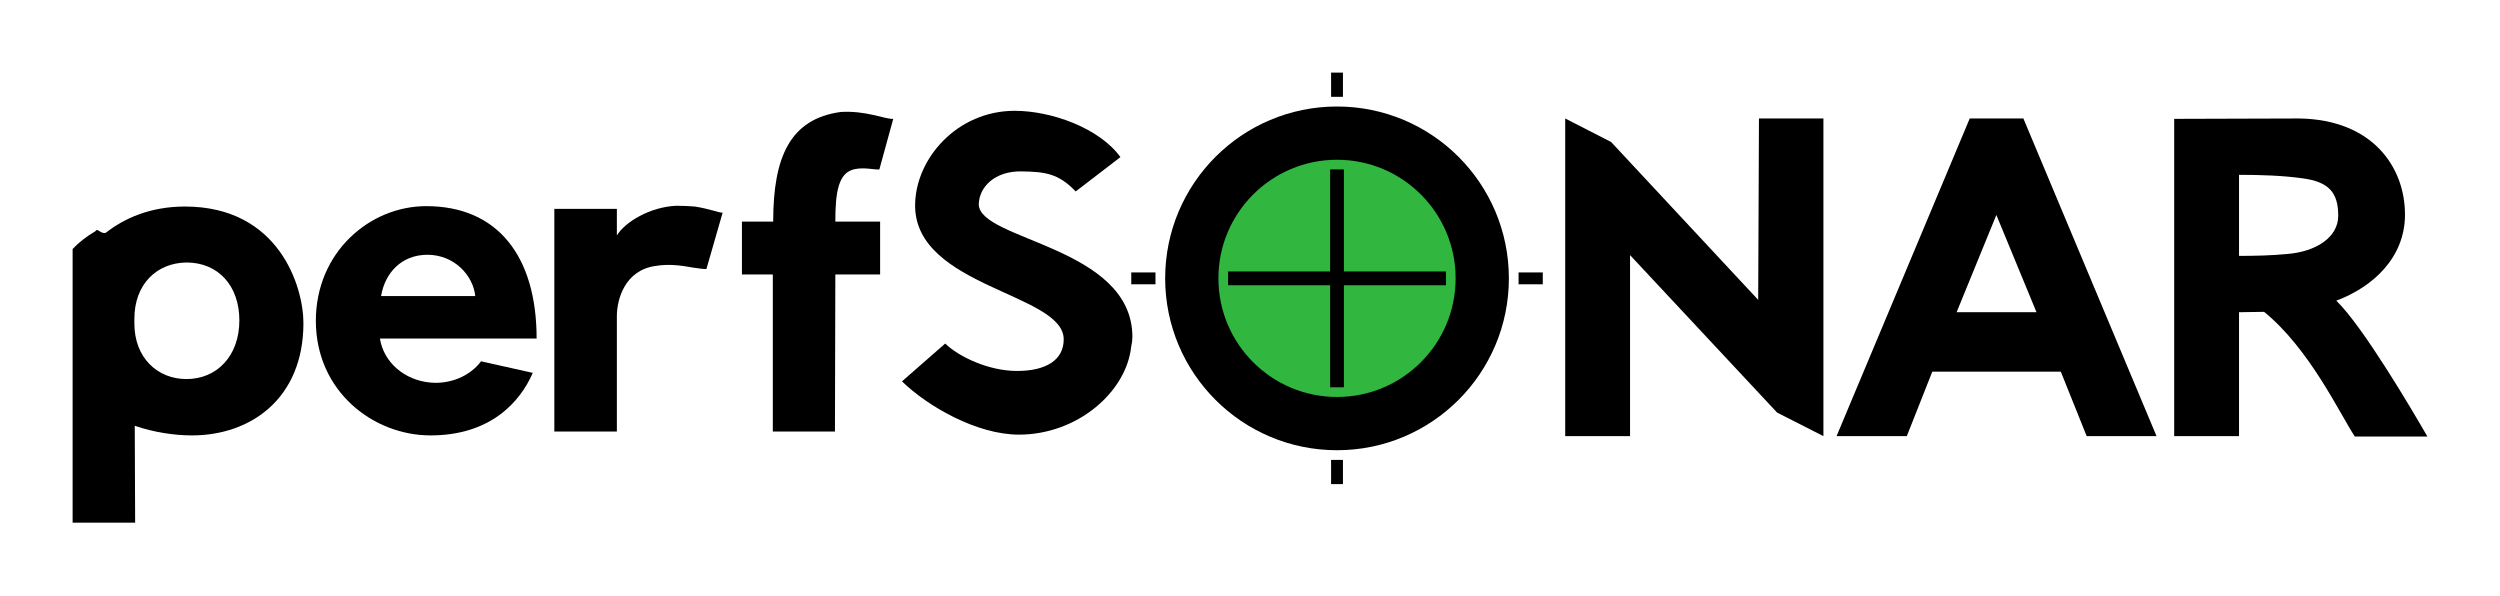
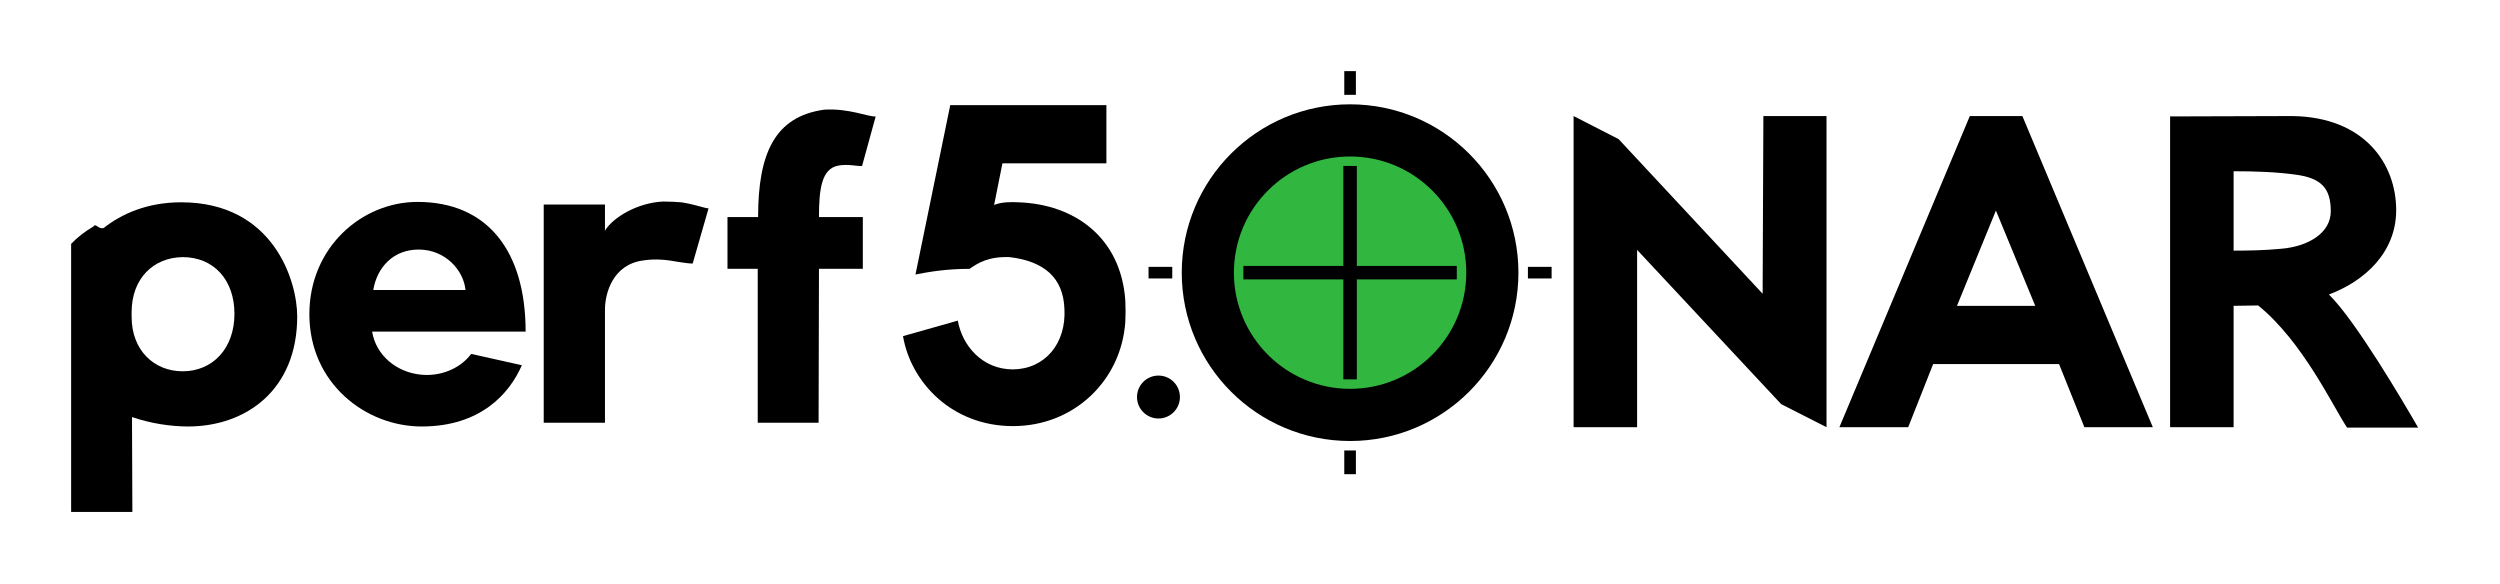
- <svg xmlns="http://www.w3.org/2000/svg" width="516.411mm" height="122.959mm" viewBox="0 0 516.411 122.959" version="1.1" id="svg8">
+ <svg xmlns="http://www.w3.org/2000/svg" width="527.213mm" height="122.959mm" viewBox="0 0 527.213 122.959" version="1.1" id="svg8">
  <defs id="defs2" />
-   <g id="layer4" style="display:inline" transform="translate(6.112114,-3.8251595e-6)">
+   <g id="layer4" style="display:inline" transform="translate(14.6448)">
    <circle transform="translate(187.5687,-139.5)" style="display:inline;opacity:1;fill:#31b63f;fill-opacity:1;fill-rule:nonzero;stroke:none;stroke-width:6;stroke-linecap:square;stroke-linejoin:miter;stroke-miterlimit:4;stroke-dasharray:none;stroke-dashoffset:0;stroke-opacity:1" id="path3715-3" cy="197.014" cx="82.479" r="30" />
  </g>
-   <g id="layer1" transform="translate(193.6808,-139.5)" style="display:inline">
+   <g id="layer1" transform="translate(202.2135,-139.5)" style="display:inline">
    <circle style="opacity:1;fill:none;fill-opacity:1;fill-rule:nonzero;stroke:#000000;stroke-width:11;stroke-linecap:square;stroke-linejoin:miter;stroke-miterlimit:4;stroke-dasharray:none;stroke-dashoffset:0;stroke-opacity:1" id="path3715" cy="197" cx="82.5" r="30" />
-     <path style="fill:none;fill-rule:evenodd;stroke:#000000;stroke-width:2.846;stroke-linecap:butt;stroke-linejoin:miter;stroke-miterlimit:4;stroke-dasharray:none;stroke-opacity:1" d="m 105,197 -45,0" id="path4522" />
-     <path style="fill:none;fill-rule:evenodd;stroke:#000000;stroke-width:2.846;stroke-linecap:butt;stroke-linejoin:miter;stroke-miterlimit:4;stroke-dasharray:none;stroke-opacity:1" d="m 82.5,219.5 0,-45" id="path4522-6" />
-     <path style="fill:none;fill-rule:evenodd;stroke:#000000;stroke-width:2.449;stroke-linecap:butt;stroke-linejoin:miter;stroke-miterlimit:4;stroke-dasharray:none;stroke-opacity:1" d="m 82.5,239.5 0,-5" id="path4522-6-7" />
-     <path style="fill:none;fill-rule:evenodd;stroke:#000000;stroke-width:2.449;stroke-linecap:butt;stroke-linejoin:miter;stroke-miterlimit:4;stroke-dasharray:none;stroke-opacity:1" d="M 82.5,159.5 82.5,154.5" id="path4522-6-7-3" />
-     <path style="fill:none;fill-rule:evenodd;stroke:#000000;stroke-width:2.449;stroke-linecap:butt;stroke-linejoin:miter;stroke-miterlimit:4;stroke-dasharray:none;stroke-opacity:1" d="m 40,197 5,0" id="path4522-6-7-3-5" />
-     <path style="fill:none;fill-rule:evenodd;stroke:#000000;stroke-width:2.449;stroke-linecap:butt;stroke-linejoin:miter;stroke-miterlimit:4;stroke-dasharray:none;stroke-opacity:1" d="M 120,197 125,197" id="path4522-6-7-3-5-6" />
-     <text xml:space="preserve" style="font-style:normal;font-variant:normal;font-weight:normal;font-stretch:normal;font-size:70.556px;line-height:125%;font-family:sans-serif;-inkscape-font-specification:'sans-serif, Normal';text-align:start;letter-spacing:0px;word-spacing:0px;writing-mode:lr-tb;text-anchor:start;fill:#000000;fill-opacity:1;stroke:none;stroke-width:0.265px;stroke-linecap:butt;stroke-linejoin:miter;stroke-opacity:1" x="310" y="219.5" id="text4725">
-       <tspan id="tspan4723" x="310" y="219.5" style="stroke-width:0.265px" />
+     <path style="fill:none;fill-rule:evenodd;stroke:#000000;stroke-width:2.846;stroke-linecap:butt;stroke-linejoin:miter;stroke-miterlimit:4;stroke-dasharray:none;stroke-opacity:1" d="m 105,197 h -45" id="path4522" />
+     <path style="fill:none;fill-rule:evenodd;stroke:#000000;stroke-width:2.846;stroke-linecap:butt;stroke-linejoin:miter;stroke-miterlimit:4;stroke-dasharray:none;stroke-opacity:1" d="m 82.5,219.5 v -45" id="path4522-6" />
+     <path style="fill:none;fill-rule:evenodd;stroke:#000000;stroke-width:2.45;stroke-linecap:butt;stroke-linejoin:miter;stroke-miterlimit:4;stroke-dasharray:none;stroke-opacity:1" d="m 82.5,239.5 v -5" id="path4522-6-7" />
+     <path style="fill:none;fill-rule:evenodd;stroke:#000000;stroke-width:2.449;stroke-linecap:butt;stroke-linejoin:miter;stroke-miterlimit:4;stroke-dasharray:none;stroke-opacity:1" d="M 82.5,159.5 V 154.5" id="path4522-6-7-3" />
+     <path style="fill:none;fill-rule:evenodd;stroke:#000000;stroke-width:2.449;stroke-linecap:butt;stroke-linejoin:miter;stroke-miterlimit:4;stroke-dasharray:none;stroke-opacity:1" d="m 40,197 h 5" id="path4522-6-7-3-5" />
+     <path style="fill:none;fill-rule:evenodd;stroke:#000000;stroke-width:2.45;stroke-linecap:butt;stroke-linejoin:miter;stroke-miterlimit:4;stroke-dasharray:none;stroke-opacity:1" d="M 120,197 H 125" id="path4522-6-7-3-5-6" />
+     <text xml:space="preserve" style="font-style:normal;font-variant:normal;font-weight:normal;font-stretch:normal;line-height:0%;font-family:sans-serif;-inkscape-font-specification:'sans-serif, Normal';text-align:start;letter-spacing:0px;word-spacing:0px;writing-mode:lr-tb;text-anchor:start;fill:#000000;fill-opacity:1;stroke:none;stroke-width:0.265px;stroke-linecap:butt;stroke-linejoin:miter;stroke-opacity:1" x="310" y="219.5" id="text4725">
+       <tspan id="tspan4723" x="310" y="219.5" style="font-size:70.555px;line-height:1.25;stroke-width:0.265px"> </tspan>
    </text>
  </g>
-   <g id="layer3" style="display:inline" transform="translate(5.960504,-2.8251596e-6)">
-     <g transform="translate(187.7203,-139.5)" style="font-style:normal;font-variant:normal;font-weight:normal;font-stretch:normal;font-size:79.729px;line-height:125%;font-family:'Rabbid Highway Sign II';-inkscape-font-specification:'Rabbid Highway Sign II, Normal';text-align:end;letter-spacing:0px;word-spacing:0px;writing-mode:lr-tb;text-anchor:end;display:inline;fill:#000000;fill-opacity:1;stroke:none;stroke-width:0.265px;stroke-linecap:butt;stroke-linejoin:miter;stroke-opacity:1" id="text4651-0">
-       <path d="m -165.924,206.319 0,-0.957 c 0,-7.176 4.624,-11.561 10.763,-11.64 6.538,0 10.923,4.784 10.923,11.959 0,7.335 -4.624,12.119 -10.923,12.119 -5.98,0 -10.763,-4.385 -10.763,-11.481 z m 10.444,-24.158 c -7.176,0 -12.597,2.472 -16.344,5.422 -1.116,0.319 -1.674,-1.116 -2.153,-0.319 -1.913,1.116 -3.508,2.392 -4.704,3.668 l 0,56.528 12.916,0 -0.08,-20.012 c 3.907,1.355 8.212,1.993 11.8,1.993 12.278,0 23.042,-7.734 23.042,-23.201 0,-7.495 -5.023,-24.078 -24.477,-24.078 z" style="font-style:normal;font-variant:normal;font-weight:normal;font-stretch:normal;font-size:79.729px;line-height:125%;font-family:'Rabbid Highway Sign II';-inkscape-font-specification:'Rabbid Highway Sign II, Normal';text-align:end;writing-mode:lr-tb;text-anchor:end" id="path3446" />
-       <path d="m -114.965,200.658 c 0.797,-4.784 4.226,-8.531 9.567,-8.531 5.661,0 9.488,4.385 9.886,8.531 l -19.454,0 z m 20.65,13.474 c -2.312,3.109 -6.458,4.784 -10.524,4.385 -5.182,-0.478 -9.567,-4.066 -10.365,-9.089 l 32.37,0 c 0,-16.903 -7.973,-27.347 -22.802,-27.347 -11.72,0 -22.802,9.567 -22.802,23.679 0,14.59 11.88,23.679 23.679,23.679 12.358,0 18.497,-6.857 21.128,-12.916 l -10.684,-2.392 z" style="font-style:normal;font-variant:normal;font-weight:normal;font-stretch:normal;font-size:79.729px;line-height:125%;font-family:'Rabbid Highway Sign II';-inkscape-font-specification:'Rabbid Highway Sign II, Normal';text-align:end;writing-mode:lr-tb;text-anchor:end" id="path3448" />
-       <path d="m -66.259,182.639 -12.916,0 0,46.004 12.916,0 0,-23.839 c 0,-3.508 1.674,-9.488 7.973,-10.365 2.87,-0.478 5.422,-0.08 7.654,0.319 1.116,0.159 2.073,0.319 2.87,0.319 l 3.349,-11.64 c -0.797,0 -2.711,-0.797 -5.74,-1.276 -1.116,-0.08 -2.392,-0.159 -3.827,-0.159 -5.422,0.239 -10.604,3.349 -12.278,6.139 l 0,-5.501 z" style="font-style:normal;font-variant:normal;font-weight:normal;font-stretch:normal;font-size:79.729px;line-height:125%;font-family:'Rabbid Highway Sign II';-inkscape-font-specification:'Rabbid Highway Sign II, Normal';text-align:end;writing-mode:lr-tb;text-anchor:end" id="path3450" />
-       <path d="m -33.965,185.27 -6.458,0 0,10.923 6.378,0 0,32.45 12.836,0 0.08,-32.45 9.249,0 0,-10.923 -9.249,0 c 0,-5.9 0.558,-10.205 4.066,-10.843 1.993,-0.399 3.986,0.159 5.023,0.08 l 2.87,-10.444 c -1.674,0.08 -5.581,-1.754 -10.843,-1.435 -10.444,1.435 -13.953,9.249 -13.953,22.643 z" style="font-style:normal;font-variant:normal;font-weight:normal;font-stretch:normal;font-size:79.729px;line-height:125%;font-family:'Rabbid Highway Sign II';-inkscape-font-specification:'Rabbid Highway Sign II, Normal';text-align:end;writing-mode:lr-tb;text-anchor:end" id="path3452" />
-       <path d="m 28.513,179.051 9.249,-7.096 c -4.385,-6.059 -14.351,-9.567 -21.846,-9.567 -11.88,0 -20.57,9.886 -20.57,19.613 0.08,16.823 30.696,18.098 30.696,27.586 0,4.305 -3.668,6.538 -9.647,6.538 -5.9,0 -12.039,-2.95 -14.83,-5.661 l -8.93,7.813 c 5.342,5.182 15.467,11.003 24.158,11.003 12.119,0 22.244,-8.85 23.201,-18.258 0.159,-0.638 0.239,-1.276 0.239,-1.913 0,-18.736 -31.732,-19.932 -31.732,-27.427 0.08,-3.588 3.349,-6.857 8.77,-6.777 4.704,0.08 7.654,0.319 11.242,4.146 z" style="font-style:normal;font-variant:normal;font-weight:normal;font-stretch:normal;font-size:79.729px;line-height:125%;font-family:'Rabbid Highway Sign II';-inkscape-font-specification:'Rabbid Highway Sign II, Normal';text-align:end;writing-mode:lr-tb;text-anchor:end" id="path3454" />
+   <g id="layer3" style="display:inline" transform="translate(14.49319)">
+     <g aria-label="perf5" id="text4651-0" style="font-style:normal;font-variant:normal;font-weight:normal;font-stretch:normal;line-height:0%;font-family:'Rabbid Highway Sign II';-inkscape-font-specification:'Rabbid Highway Sign II, Normal';text-align:end;letter-spacing:0px;word-spacing:0px;writing-mode:lr-tb;text-anchor:end;display:inline;fill:#000000;fill-opacity:1;stroke:none;stroke-width:0.265px;stroke-linecap:butt;stroke-linejoin:miter;stroke-opacity:1">
+       <path d="m 13.263,66.819 v -0.957 c 0,-7.176 4.624,-11.561 10.763,-11.64 6.538,0 10.923,4.784 10.923,11.959 0,7.335 -4.624,12.119 -10.923,12.119 -5.98,0 -10.763,-4.385 -10.763,-11.481 z M 23.708,42.661 c -7.176,0 -12.597,2.472 -16.344,5.422 C 6.247,48.401 5.689,46.966 5.211,47.763 3.297,48.88 1.703,50.155 0.507,51.431 v 56.528 H 13.423 l -0.08,-20.012 c 3.907,1.355 8.212,1.993 11.8,1.993 12.278,0 23.042,-7.734 23.042,-23.201 0,-7.495 -5.023,-24.078 -24.477,-24.078 z" style="font-style:normal;font-variant:normal;font-weight:normal;font-stretch:normal;font-size:79.729px;line-height:125%;font-family:'Rabbid Highway Sign II';-inkscape-font-specification:'Rabbid Highway Sign II, Normal';text-align:end;writing-mode:lr-tb;text-anchor:end" id="path991" />
+       <path d="m 64.222,61.158 c 0.797,-4.784 4.226,-8.531 9.567,-8.531 5.661,0 9.488,4.385 9.886,8.531 z m 20.65,13.474 c -2.312,3.109 -6.458,4.784 -10.524,4.385 -5.182,-0.478 -9.567,-4.066 -10.365,-9.089 h 32.37 c 0,-16.903 -7.973,-27.347 -22.802,-27.347 -11.72,0 -22.802,9.567 -22.802,23.679 0,14.59 11.88,23.679 23.679,23.679 12.358,0 18.497,-6.857 21.128,-12.916 z" style="font-style:normal;font-variant:normal;font-weight:normal;font-stretch:normal;font-size:79.729px;line-height:125%;font-family:'Rabbid Highway Sign II';-inkscape-font-specification:'Rabbid Highway Sign II, Normal';text-align:end;writing-mode:lr-tb;text-anchor:end" id="path993" />
+       <path d="m 113.085,43.139 h -12.916 v 46.004 h 12.916 V 65.304 c 0,-3.508 1.674,-9.488 7.973,-10.365 2.87,-0.478 5.422,-0.08 7.654,0.319 1.116,0.159 2.073,0.319 2.87,0.319 l 3.349,-11.64 c -0.797,0 -2.711,-0.797 -5.74,-1.276 -1.116,-0.08 -2.392,-0.159 -3.827,-0.159 -5.422,0.239 -10.604,3.349 -12.278,6.139 z" style="font-style:normal;font-variant:normal;font-weight:normal;font-stretch:normal;font-size:79.729px;line-height:125%;font-family:'Rabbid Highway Sign II';-inkscape-font-specification:'Rabbid Highway Sign II, Normal';text-align:end;writing-mode:lr-tb;text-anchor:end" id="path995" />
+       <path d="m 145.379,45.77 h -6.458 v 10.923 h 6.378 v 32.45 h 12.836 l 0.08,-32.45 h 9.249 V 45.77 h -9.249 c 0,-5.9 0.558,-10.205 4.066,-10.843 1.993,-0.399 3.986,0.159 5.023,0.08 l 2.87,-10.444 c -1.674,0.08 -5.581,-1.754 -10.843,-1.435 -10.444,1.435 -13.953,9.249 -13.953,22.643 z" style="font-style:normal;font-variant:normal;font-weight:normal;font-stretch:normal;font-size:79.729px;line-height:125%;font-family:'Rabbid Highway Sign II';-inkscape-font-specification:'Rabbid Highway Sign II, Normal';text-align:end;writing-mode:lr-tb;text-anchor:end" id="path997" />
+       <path d="m 199.137,77.901 c -6.617,0 -10.763,-5.182 -11.64,-10.285 l -11.561,3.269 c 1.674,9.807 10.365,18.975 23.201,18.975 12.836,0 22.802,-9.567 23.679,-21.925 0.08,-1.595 0.08,-3.109 0,-4.624 -0.957,-13.235 -10.684,-20.251 -22.563,-20.65 -1.595,-0.08 -3.508,-0.08 -5.103,0.558 l 1.754,-8.77 h 21.925 v -12.278 h -32.928 l -7.335,35.719 c 2.791,-0.558 6.538,-1.196 11.401,-1.196 1.754,-1.196 3.907,-2.631 8.451,-2.472 7.335,0.877 11.322,4.385 11.561,10.923 0.399,7.255 -4.066,12.677 -10.843,12.757 z" style="font-style:normal;font-variant:normal;font-weight:normal;font-stretch:normal;font-size:79.729px;line-height:125%;font-family:'Rabbid Highway Sign II';-inkscape-font-specification:'Rabbid Highway Sign II, Normal';text-align:end;writing-mode:lr-tb;text-anchor:end" id="path999" />
    </g>
-     <g style="font-style:normal;font-variant:normal;font-weight:normal;font-stretch:normal;font-size:88.9px;line-height:125%;font-family:sans-serif;-inkscape-font-specification:'sans-serif, Normal';text-align:start;letter-spacing:0px;word-spacing:0px;writing-mode:lr-tb;text-anchor:start;display:inline;fill:#000000;fill-opacity:1;stroke:none;stroke-width:0.265px;stroke-linecap:butt;stroke-linejoin:miter;stroke-opacity:1" id="text4651">
-       <path d="m 317.356,90.089 13.394,0 0,-37.392 30.376,32.529 9.567,4.863 0,-65.616 -13.315,0 -0.159,37.472 -30.376,-32.609 -9.488,-4.863 0,65.616 z" style="font-style:normal;font-variant:normal;font-weight:normal;font-stretch:normal;font-size:79.728px;font-family:'Rabbid Highway Sign II';-inkscape-font-specification:'Rabbid Highway Sign II, Normal';text-align:start;writing-mode:lr-tb;text-anchor:start;stroke-width:0.265px" id="path3439" />
-       <path d="m 411.997,24.473 -11.082,0 -27.506,65.616 14.51,0 5.262,-13.315 26.549,0 5.342,13.315 14.431,0 -27.506,-65.616 z m 2.711,40.023 -16.504,0 8.212,-20.091 8.292,20.091 z" style="font-style:normal;font-variant:normal;font-weight:normal;font-stretch:normal;font-size:79.728px;font-family:'Rabbid Highway Sign II';-inkscape-font-specification:'Rabbid Highway Sign II, Normal';text-align:start;writing-mode:lr-tb;text-anchor:start;stroke-width:0.265px" id="path3441" />
-       <path d="m 443.149,24.553 0,65.536 13.394,0 0,-25.593 c 1.515,0 3.349,-0.08 5.182,-0.08 9.408,7.654 15.627,21.048 18.736,25.752 l 14.989,0 c -3.03,-5.262 -13.235,-22.643 -18.816,-28.064 7.494,-2.79 14.192,-8.85 14.192,-17.779 0,-9.727 -6.617,-19.613 -21.845,-19.852 l -25.832,0.08 z m 13.394,28.303 0,-16.743 c 4.624,0 9.089,0.159 13.075,0.718 5.501,0.718 7.415,2.95 7.415,7.734 0,4.544 -4.704,7.415 -10.444,7.893 -3.269,0.319 -6.697,0.399 -10.046,0.399 z" style="font-style:normal;font-variant:normal;font-weight:normal;font-stretch:normal;font-size:79.728px;font-family:'Rabbid Highway Sign II';-inkscape-font-specification:'Rabbid Highway Sign II, Normal';text-align:start;writing-mode:lr-tb;text-anchor:start;stroke-width:0.265px" id="path3443" />
+     <g aria-label="NAR" id="text4651" style="font-style:normal;font-variant:normal;font-weight:normal;font-stretch:normal;line-height:0%;font-family:sans-serif;-inkscape-font-specification:'sans-serif, Normal';text-align:start;letter-spacing:0px;word-spacing:0px;writing-mode:lr-tb;text-anchor:start;display:inline;fill:#000000;fill-opacity:1;stroke:none;stroke-width:0.265px;stroke-linecap:butt;stroke-linejoin:miter;stroke-opacity:1">
+       <path d="m 317.356,90.089 h 13.394 V 52.697 l 30.376,32.529 9.567,4.863 V 24.473 h -13.315 l -0.159,37.472 -30.376,-32.609 -9.488,-4.863 z" style="font-style:normal;font-variant:normal;font-weight:normal;font-stretch:normal;font-size:79.728px;line-height:1.25;font-family:'Rabbid Highway Sign II';-inkscape-font-specification:'Rabbid Highway Sign II, Normal';text-align:start;writing-mode:lr-tb;text-anchor:start;stroke-width:0.265px" id="path1002" />
+       <path d="M 411.997,24.473 H 400.915 L 373.409,90.089 h 14.51 l 5.262,-13.315 h 26.549 l 5.342,13.315 h 14.431 z m 2.711,40.023 h -16.504 l 8.212,-20.091 z" style="font-style:normal;font-variant:normal;font-weight:normal;font-stretch:normal;font-size:79.728px;line-height:1.25;font-family:'Rabbid Highway Sign II';-inkscape-font-specification:'Rabbid Highway Sign II, Normal';text-align:start;writing-mode:lr-tb;text-anchor:start;stroke-width:0.265px" id="path1004" />
+       <path d="M 443.149,24.553 V 90.089 h 13.394 V 64.496 c 1.515,0 3.349,-0.08 5.182,-0.08 9.408,7.654 15.627,21.048 18.736,25.752 h 14.989 C 492.421,84.907 482.216,67.526 476.635,62.105 c 7.494,-2.79 14.192,-8.85 14.192,-17.779 0,-9.727 -6.617,-19.613 -21.845,-19.852 z m 13.394,28.303 V 36.113 c 4.624,0 9.089,0.159 13.075,0.718 5.501,0.718 7.415,2.95 7.415,7.734 0,4.544 -4.704,7.415 -10.444,7.893 -3.269,0.319 -6.697,0.399 -10.046,0.399 z" style="font-style:normal;font-variant:normal;font-weight:normal;font-stretch:normal;font-size:79.728px;line-height:1.25;font-family:'Rabbid Highway Sign II';-inkscape-font-specification:'Rabbid Highway Sign II, Normal';text-align:start;writing-mode:lr-tb;text-anchor:start;stroke-width:0.265px" id="path1006" />
    </g>
+     <circle style="fill:#000000;fill-opacity:1;fill-rule:evenodd;stroke-width:0.265" id="path166" cx="229.81" cy="83.729" r="4.526" />
  </g>
-   <g id="layer2" style="display:none" transform="translate(8.832844,14.99999)">
-     <g style="font-style:normal;font-variant:normal;font-weight:normal;font-stretch:normal;font-size:69.144px;line-height:125%;font-family:sans-serif;-inkscape-font-specification:'sans-serif, Normal';text-align:start;letter-spacing:0px;word-spacing:0px;writing-mode:lr-tb;text-anchor:start;fill:#000000;fill-opacity:1;stroke:none;stroke-width:0.265px;stroke-linecap:butt;stroke-linejoin:miter;stroke-opacity:1" id="text4651-0-4">
-       <path d="m 264.349,117.247 0.098,-0.588 c 0.883,-4.413 4.266,-7.11 8.091,-7.159 4.021,0 6.13,2.942 5.247,7.355 -0.932,4.511 -4.364,7.453 -8.238,7.453 -3.678,0 -6.08,-2.697 -5.198,-7.061 z m 9.415,-14.858 c -4.413,0 -8.091,1.52 -10.739,3.334 -0.736,0.196 -0.883,-0.686 -1.275,-0.196 -1.324,0.687 -2.452,1.471 -3.334,2.256 l -6.963,34.767 7.944,0 2.403,-12.308 c 2.256,0.834 4.806,1.226 7.012,1.226 7.552,0 15.103,-4.756 17.016,-14.27 0.932,-4.609 -0.098,-14.809 -12.063,-14.809 z" style="font-style:italic;font-variant:normal;font-weight:normal;font-stretch:normal;font-size:49.036px;font-family:'Rabbid Highway Sign II';-inkscape-font-specification:'Rabbid Highway Sign II, Normal';text-align:end;writing-mode:lr-tb;text-anchor:end;stroke-width:0.265px" id="path3424" />
-       <path d="m 296.915,116.903 c 0.883,-4.217 4.364,-7.257 8.238,-7.257 3.923,0 6.228,3.04 5.345,7.257 -0.834,4.217 -4.315,7.257 -8.238,7.257 -3.874,0.049 -6.179,-3.04 -5.345,-7.257 z m -8.042,0 c -1.52,7.65 3.923,14.564 11.965,14.564 8.042,0 16.182,-6.914 17.702,-14.564 1.52,-7.601 -3.825,-14.564 -11.867,-14.564 -7.993,0 -16.231,6.914 -17.8,14.564 z" style="font-style:italic;font-variant:normal;font-weight:normal;font-stretch:normal;font-size:49.036px;font-family:'Rabbid Highway Sign II';-inkscape-font-specification:'Rabbid Highway Sign II, Normal';text-align:end;writing-mode:lr-tb;text-anchor:end;stroke-width:0.265px" id="path3426" />
-       <path d="m 334.776,130.977 9.611,-15.741 3.334,15.741 5.541,0 17.065,-28.294 -8.777,0 -8.63,15.446 -3.334,-15.446 -5.443,0 -9.464,15.446 -2.501,-15.446 -8.777,0 5.835,28.294 5.541,0 z" style="font-style:italic;font-variant:normal;font-weight:normal;font-stretch:normal;font-size:49.036px;font-family:'Rabbid Highway Sign II';-inkscape-font-specification:'Rabbid Highway Sign II, Normal';text-align:end;writing-mode:lr-tb;text-anchor:end;stroke-width:0.265px" id="path3428" />
-       <path d="m 378.586,113.765 c 1.079,-2.942 3.678,-5.247 6.963,-5.247 3.482,0 5.296,2.697 5.002,5.247 l -11.965,0 z m 11.033,8.287 c -1.765,1.912 -4.56,2.942 -7.012,2.697 -3.089,-0.294 -5.345,-2.501 -5.247,-5.59 l 19.909,0 c 2.109,-10.396 -1.52,-16.819 -10.641,-16.819 -7.208,0 -15.201,5.884 -16.966,14.564 -1.765,8.974 4.413,14.564 11.671,14.564 7.601,0 12.21,-4.217 14.564,-7.944 l -6.277,-1.471 z" style="font-style:italic;font-variant:normal;font-weight:normal;font-stretch:normal;font-size:49.036px;font-family:'Rabbid Highway Sign II';-inkscape-font-specification:'Rabbid Highway Sign II, Normal';text-align:end;writing-mode:lr-tb;text-anchor:end;stroke-width:0.265px" id="path3430" />
-       <path d="m 412.316,102.683 -7.944,0 -5.639,28.294 7.944,0 2.942,-14.662 c 0.441,-2.158 2.207,-5.835 6.179,-6.375 1.814,-0.294 3.334,-0.049 4.658,0.196 0.686,0.098 1.226,0.196 1.716,0.196 l 3.482,-7.159 c -0.49,0 -1.569,-0.49 -3.334,-0.785 -0.687,-0.049 -1.471,-0.098 -2.354,-0.098 -3.383,0.147 -6.914,2.06 -8.287,3.776 l 0.637,-3.383 z" style="font-style:italic;font-variant:normal;font-weight:normal;font-stretch:normal;font-size:49.036px;font-family:'Rabbid Highway Sign II';-inkscape-font-specification:'Rabbid Highway Sign II, Normal';text-align:end;writing-mode:lr-tb;text-anchor:end;stroke-width:0.265px" id="path3432" />
-       <path d="m 434.613,113.765 c 1.079,-2.942 3.678,-5.247 6.963,-5.247 3.482,0 5.296,2.697 5.002,5.247 l -11.965,0 z m 11.033,8.287 c -1.765,1.912 -4.56,2.942 -7.012,2.697 -3.089,-0.294 -5.345,-2.501 -5.247,-5.59 l 19.909,0 c 2.109,-10.396 -1.52,-16.819 -10.641,-16.819 -7.208,0 -15.201,5.884 -16.966,14.564 -1.765,8.974 4.413,14.564 11.671,14.564 7.601,0 12.21,-4.217 14.564,-7.944 l -6.277,-1.471 z" style="font-style:italic;font-variant:normal;font-weight:normal;font-stretch:normal;font-size:49.036px;font-family:'Rabbid Highway Sign II';-inkscape-font-specification:'Rabbid Highway Sign II, Normal';text-align:end;writing-mode:lr-tb;text-anchor:end;stroke-width:0.265px" id="path3434" />
-       <path d="m 464.862,116.903 c 0.932,-4.462 4.364,-7.404 8.238,-7.404 3.433,0.049 5.59,2.354 5.394,6.031 l -0.588,2.844 c -1.226,3.629 -4.315,5.933 -7.797,5.933 -4.021,0 -6.13,-2.942 -5.247,-7.404 z m 26.872,-28.147 -7.944,0 -2.893,14.809 c -1.814,-0.785 -3.874,-1.226 -5.884,-1.226 -1.422,0 -2.795,0.098 -3.776,0.294 -6.473,0.932 -12.357,6.424 -14.171,12.896 -0.245,0.785 -0.392,1.569 -0.539,2.354 -0.932,7.061 2.991,13.044 9.758,13.485 0.932,0.049 1.814,0.049 2.648,0.049 3.923,-0.196 7.061,-1.373 9.562,-2.991 0.098,0.539 -0.245,2.207 -0.294,2.55 l 5.1,0 8.434,-42.22 z" style="font-style:italic;font-variant:normal;font-weight:normal;font-stretch:normal;font-size:49.036px;font-family:'Rabbid Highway Sign II';-inkscape-font-specification:'Rabbid Highway Sign II, Normal';text-align:end;writing-mode:lr-tb;text-anchor:end;stroke-width:0.265px" id="path3436" />
+   <g id="layer2" style="display:none" transform="translate(17.36553,15.00001)">
+     <g aria-label="powered" id="text4651-0-4" style="font-style:normal;font-variant:normal;font-weight:normal;font-stretch:normal;line-height:0%;font-family:sans-serif;-inkscape-font-specification:'sans-serif, Normal';text-align:start;letter-spacing:0px;word-spacing:0px;writing-mode:lr-tb;text-anchor:start;fill:#000000;fill-opacity:1;stroke:none;stroke-width:0.265px;stroke-linecap:butt;stroke-linejoin:miter;stroke-opacity:1">
+       <path d="m 264.158,117.247 0.098,-0.588 c 0.883,-4.413 4.266,-7.11 8.091,-7.159 4.021,0 6.13,2.942 5.247,7.355 -0.932,4.511 -4.364,7.453 -8.238,7.453 -3.678,0 -6.08,-2.697 -5.198,-7.061 z m 9.415,-14.858 c -4.413,0 -8.091,1.52 -10.739,3.334 -0.736,0.196 -0.883,-0.687 -1.275,-0.196 -1.324,0.686 -2.452,1.471 -3.334,2.256 l -6.963,34.767 h 7.944 l 2.403,-12.308 c 2.256,0.834 4.806,1.226 7.012,1.226 7.552,0 15.103,-4.756 17.016,-14.27 0.932,-4.609 -0.098,-14.809 -12.063,-14.809 z" style="font-style:italic;font-variant:normal;font-weight:normal;font-stretch:normal;font-size:49.036px;line-height:1.25;font-family:'Rabbid Highway Sign II';-inkscape-font-specification:'Rabbid Highway Sign II, Normal';text-align:end;writing-mode:lr-tb;text-anchor:end;stroke-width:0.265px" id="path1009" />
+       <path d="m 296.723,116.903 c 0.883,-4.217 4.364,-7.257 8.238,-7.257 3.923,0 6.228,3.04 5.345,7.257 -0.834,4.217 -4.315,7.257 -8.238,7.257 -3.874,0.049 -6.179,-3.04 -5.345,-7.257 z m -8.042,0 c -1.52,7.65 3.923,14.564 11.965,14.564 8.042,0 16.182,-6.914 17.702,-14.564 1.52,-7.601 -3.825,-14.564 -11.867,-14.564 -7.993,0 -16.231,6.914 -17.8,14.564 z" style="font-style:italic;font-variant:normal;font-weight:normal;font-stretch:normal;font-size:49.036px;line-height:1.25;font-family:'Rabbid Highway Sign II';-inkscape-font-specification:'Rabbid Highway Sign II, Normal';text-align:end;writing-mode:lr-tb;text-anchor:end;stroke-width:0.265px" id="path1011" />
+       <path d="m 334.584,130.977 9.611,-15.741 3.334,15.741 h 5.541 l 17.065,-28.294 h -8.777 l -8.63,15.446 -3.334,-15.446 h -5.443 l -9.464,15.446 -2.501,-15.446 h -8.777 l 5.835,28.294 z" style="font-style:italic;font-variant:normal;font-weight:normal;font-stretch:normal;font-size:49.036px;line-height:1.25;font-family:'Rabbid Highway Sign II';-inkscape-font-specification:'Rabbid Highway Sign II, Normal';text-align:end;writing-mode:lr-tb;text-anchor:end;stroke-width:0.265px" id="path1013" />
+       <path d="m 378.394,113.765 c 1.079,-2.942 3.678,-5.247 6.963,-5.247 3.482,0 5.296,2.697 5.002,5.247 z m 11.033,8.287 c -1.765,1.912 -4.56,2.942 -7.012,2.697 -3.089,-0.294 -5.345,-2.501 -5.247,-5.59 h 19.909 c 2.109,-10.396 -1.52,-16.819 -10.641,-16.819 -7.208,0 -15.201,5.884 -16.966,14.564 -1.765,8.974 4.413,14.564 11.671,14.564 7.601,0 12.21,-4.217 14.564,-7.944 z" style="font-style:italic;font-variant:normal;font-weight:normal;font-stretch:normal;font-size:49.036px;line-height:1.25;font-family:'Rabbid Highway Sign II';-inkscape-font-specification:'Rabbid Highway Sign II, Normal';text-align:end;writing-mode:lr-tb;text-anchor:end;stroke-width:0.265px" id="path1015" />
+       <path d="m 412.22,102.683 h -7.944 l -5.639,28.294 h 7.944 l 2.942,-14.662 c 0.441,-2.158 2.207,-5.835 6.179,-6.375 1.814,-0.294 3.334,-0.049 4.658,0.196 0.687,0.098 1.226,0.196 1.716,0.196 l 3.482,-7.159 c -0.49,0 -1.569,-0.49 -3.334,-0.785 -0.686,-0.049 -1.471,-0.098 -2.354,-0.098 -3.383,0.147 -6.914,2.06 -8.287,3.776 z" style="font-style:italic;font-variant:normal;font-weight:normal;font-stretch:normal;font-size:49.036px;line-height:1.25;font-family:'Rabbid Highway Sign II';-inkscape-font-specification:'Rabbid Highway Sign II, Normal';text-align:end;writing-mode:lr-tb;text-anchor:end;stroke-width:0.265px" id="path1017" />
+       <path d="m 434.518,113.765 c 1.079,-2.942 3.678,-5.247 6.963,-5.247 3.482,0 5.296,2.697 5.002,5.247 z m 11.033,8.287 c -1.765,1.912 -4.56,2.942 -7.012,2.697 -3.089,-0.294 -5.345,-2.501 -5.247,-5.59 h 19.909 c 2.109,-10.396 -1.52,-16.819 -10.641,-16.819 -7.208,0 -15.201,5.884 -16.966,14.564 -1.765,8.974 4.413,14.564 11.671,14.564 7.601,0 12.21,-4.217 14.564,-7.944 z" style="font-style:italic;font-variant:normal;font-weight:normal;font-stretch:normal;font-size:49.036px;line-height:1.25;font-family:'Rabbid Highway Sign II';-inkscape-font-specification:'Rabbid Highway Sign II, Normal';text-align:end;writing-mode:lr-tb;text-anchor:end;stroke-width:0.265px" id="path1019" />
+       <path d="m 464.862,116.903 c 0.932,-4.462 4.364,-7.404 8.238,-7.404 3.433,0.049 5.59,2.354 5.394,6.031 l -0.588,2.844 c -1.226,3.629 -4.315,5.933 -7.797,5.933 -4.021,0 -6.13,-2.942 -5.247,-7.404 z m 26.872,-28.147 h -7.944 l -2.893,14.809 c -1.814,-0.785 -3.874,-1.226 -5.884,-1.226 -1.422,0 -2.795,0.098 -3.776,0.294 -6.473,0.932 -12.357,6.424 -14.171,12.896 -0.245,0.785 -0.392,1.569 -0.539,2.354 -0.932,7.061 2.991,13.044 9.758,13.485 0.932,0.049 1.814,0.049 2.648,0.049 3.923,-0.196 7.061,-1.373 9.562,-2.991 0.098,0.539 -0.245,2.207 -0.294,2.55 h 5.1 z" style="font-style:italic;font-variant:normal;font-weight:normal;font-stretch:normal;font-size:49.036px;line-height:1.25;font-family:'Rabbid Highway Sign II';-inkscape-font-specification:'Rabbid Highway Sign II, Normal';text-align:end;writing-mode:lr-tb;text-anchor:end;stroke-width:0.265px" id="path1021" />
    </g>
-     <text xml:space="preserve" style="font-style:normal;font-variant:normal;font-weight:normal;font-stretch:normal;font-size:70.556px;line-height:125%;font-family:sans-serif;-inkscape-font-specification:'sans-serif, Normal';text-align:start;letter-spacing:0px;word-spacing:0px;writing-mode:lr-tb;text-anchor:start;fill:#000000;fill-opacity:1;stroke:none;stroke-width:0.265px;stroke-linecap:butt;stroke-linejoin:miter;stroke-opacity:1" x="363.988" y="-165.556" id="text6229">
-       <tspan id="tspan6227" x="363.988" y="-165.556" style="stroke-width:0.265px" />
+     <text xml:space="preserve" style="font-style:normal;font-variant:normal;font-weight:normal;font-stretch:normal;line-height:0%;font-family:sans-serif;-inkscape-font-specification:'sans-serif, Normal';text-align:start;letter-spacing:0px;word-spacing:0px;writing-mode:lr-tb;text-anchor:start;fill:#000000;fill-opacity:1;stroke:none;stroke-width:0.265px;stroke-linecap:butt;stroke-linejoin:miter;stroke-opacity:1" x="363.988" y="-165.556" id="text6229">
+       <tspan id="tspan6227" x="363.988" y="-165.556" style="font-size:70.555px;line-height:1.25;stroke-width:0.265px"> </tspan>
    </text>
-     <text xml:space="preserve" style="font-style:normal;font-variant:normal;font-weight:normal;font-stretch:normal;font-size:70.556px;line-height:125%;font-family:sans-serif;-inkscape-font-specification:'sans-serif, Normal';text-align:start;letter-spacing:0px;word-spacing:0px;writing-mode:lr-tb;text-anchor:start;fill:#000000;fill-opacity:1;stroke:none;stroke-width:0.265px;stroke-linecap:butt;stroke-linejoin:miter;stroke-opacity:1" x="557.348" y="80" id="text842">
-       <tspan id="tspan840" x="557.348" y="80" style="stroke-width:0.265px" />
+     <text xml:space="preserve" style="font-style:normal;font-variant:normal;font-weight:normal;font-stretch:normal;line-height:0%;font-family:sans-serif;-inkscape-font-specification:'sans-serif, Normal';text-align:start;letter-spacing:0px;word-spacing:0px;writing-mode:lr-tb;text-anchor:start;fill:#000000;fill-opacity:1;stroke:none;stroke-width:0.265px;stroke-linecap:butt;stroke-linejoin:miter;stroke-opacity:1" x="557.348" y="80" id="text842">
+       <tspan id="tspan840" x="557.348" y="80" style="font-size:70.555px;line-height:1.25;stroke-width:0.265px"> </tspan>
    </text>
-     <text xml:space="preserve" style="font-style:normal;font-variant:normal;font-weight:normal;font-stretch:normal;font-size:70.556px;line-height:125%;font-family:sans-serif;-inkscape-font-specification:'sans-serif, Normal';text-align:start;letter-spacing:0px;word-spacing:0px;writing-mode:lr-tb;text-anchor:start;fill:#000000;fill-opacity:1;stroke:none;stroke-width:0.265px;stroke-linecap:butt;stroke-linejoin:miter;stroke-opacity:1" x="403.326" y="-263.632" id="text846">
-       <tspan id="tspan844" x="403.326" y="-263.632" style="stroke-width:0.265px" />
+     <text xml:space="preserve" style="font-style:normal;font-variant:normal;font-weight:normal;font-stretch:normal;line-height:0%;font-family:sans-serif;-inkscape-font-specification:'sans-serif, Normal';text-align:start;letter-spacing:0px;word-spacing:0px;writing-mode:lr-tb;text-anchor:start;fill:#000000;fill-opacity:1;stroke:none;stroke-width:0.265px;stroke-linecap:butt;stroke-linejoin:miter;stroke-opacity:1" x="403.326" y="-263.632" id="text846">
+       <tspan id="tspan844" x="403.326" y="-263.632" style="font-size:70.555px;line-height:1.25;stroke-width:0.265px"> </tspan>
    </text>
  </g>
</svg>
